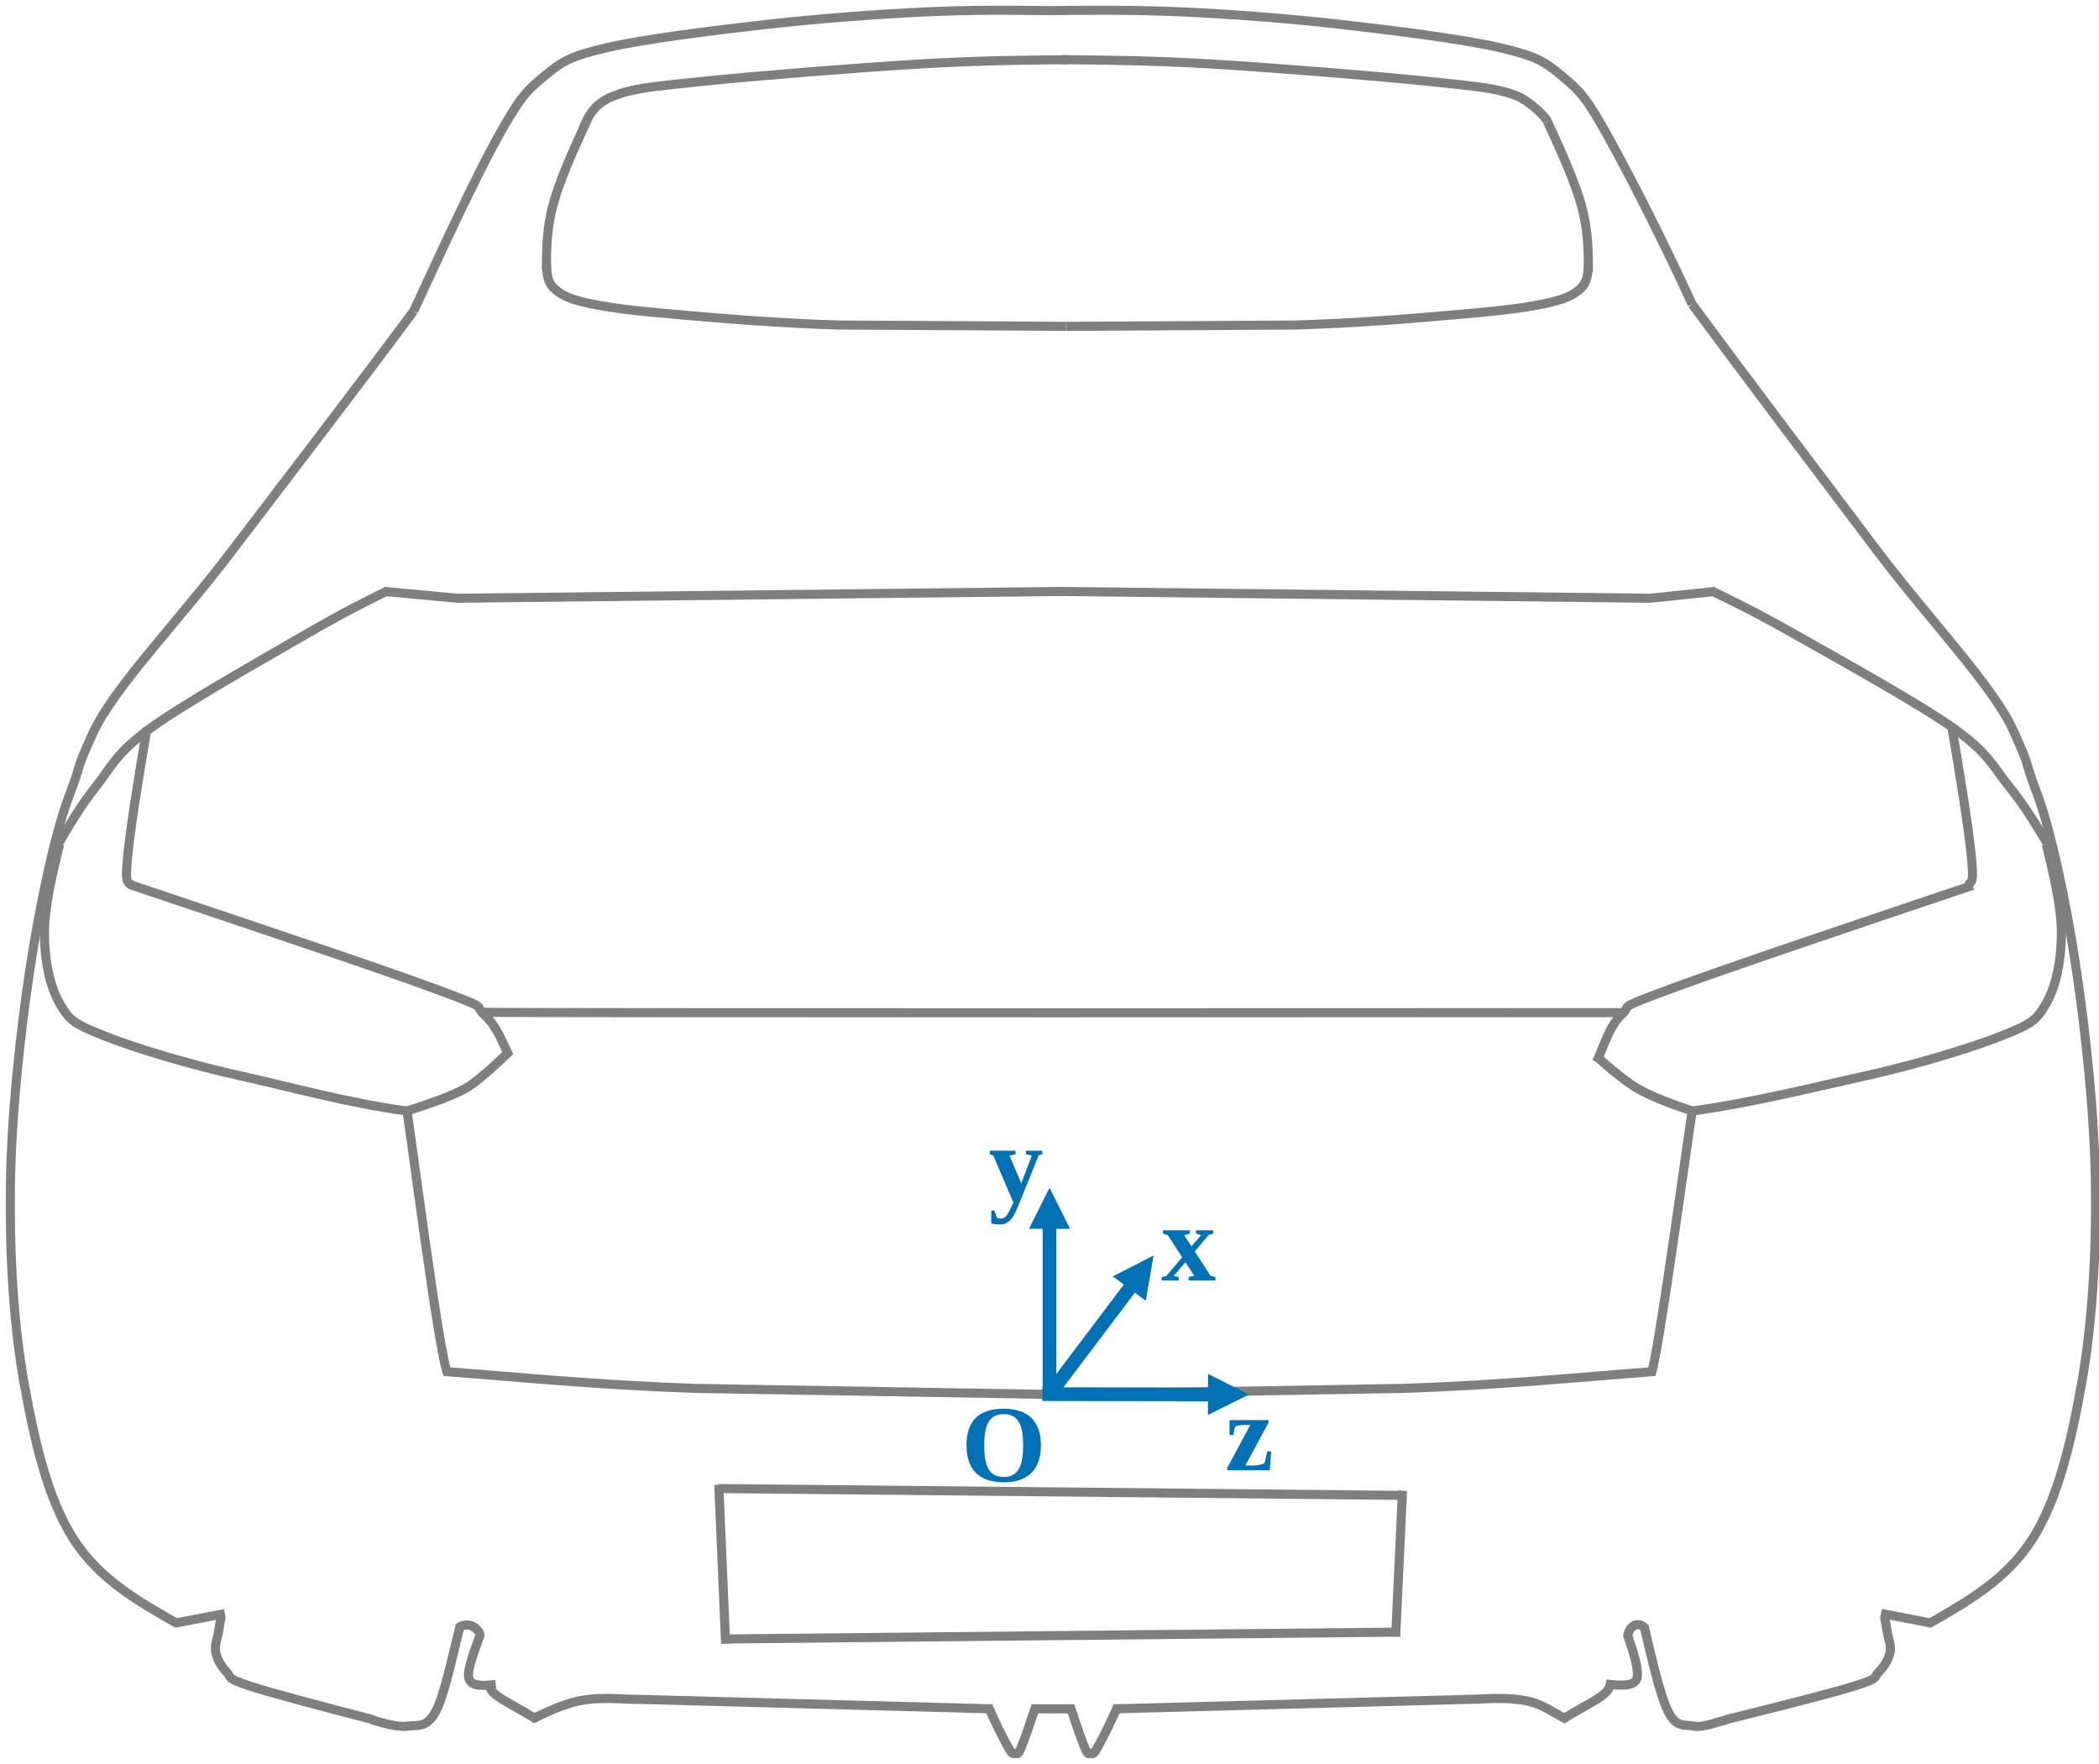
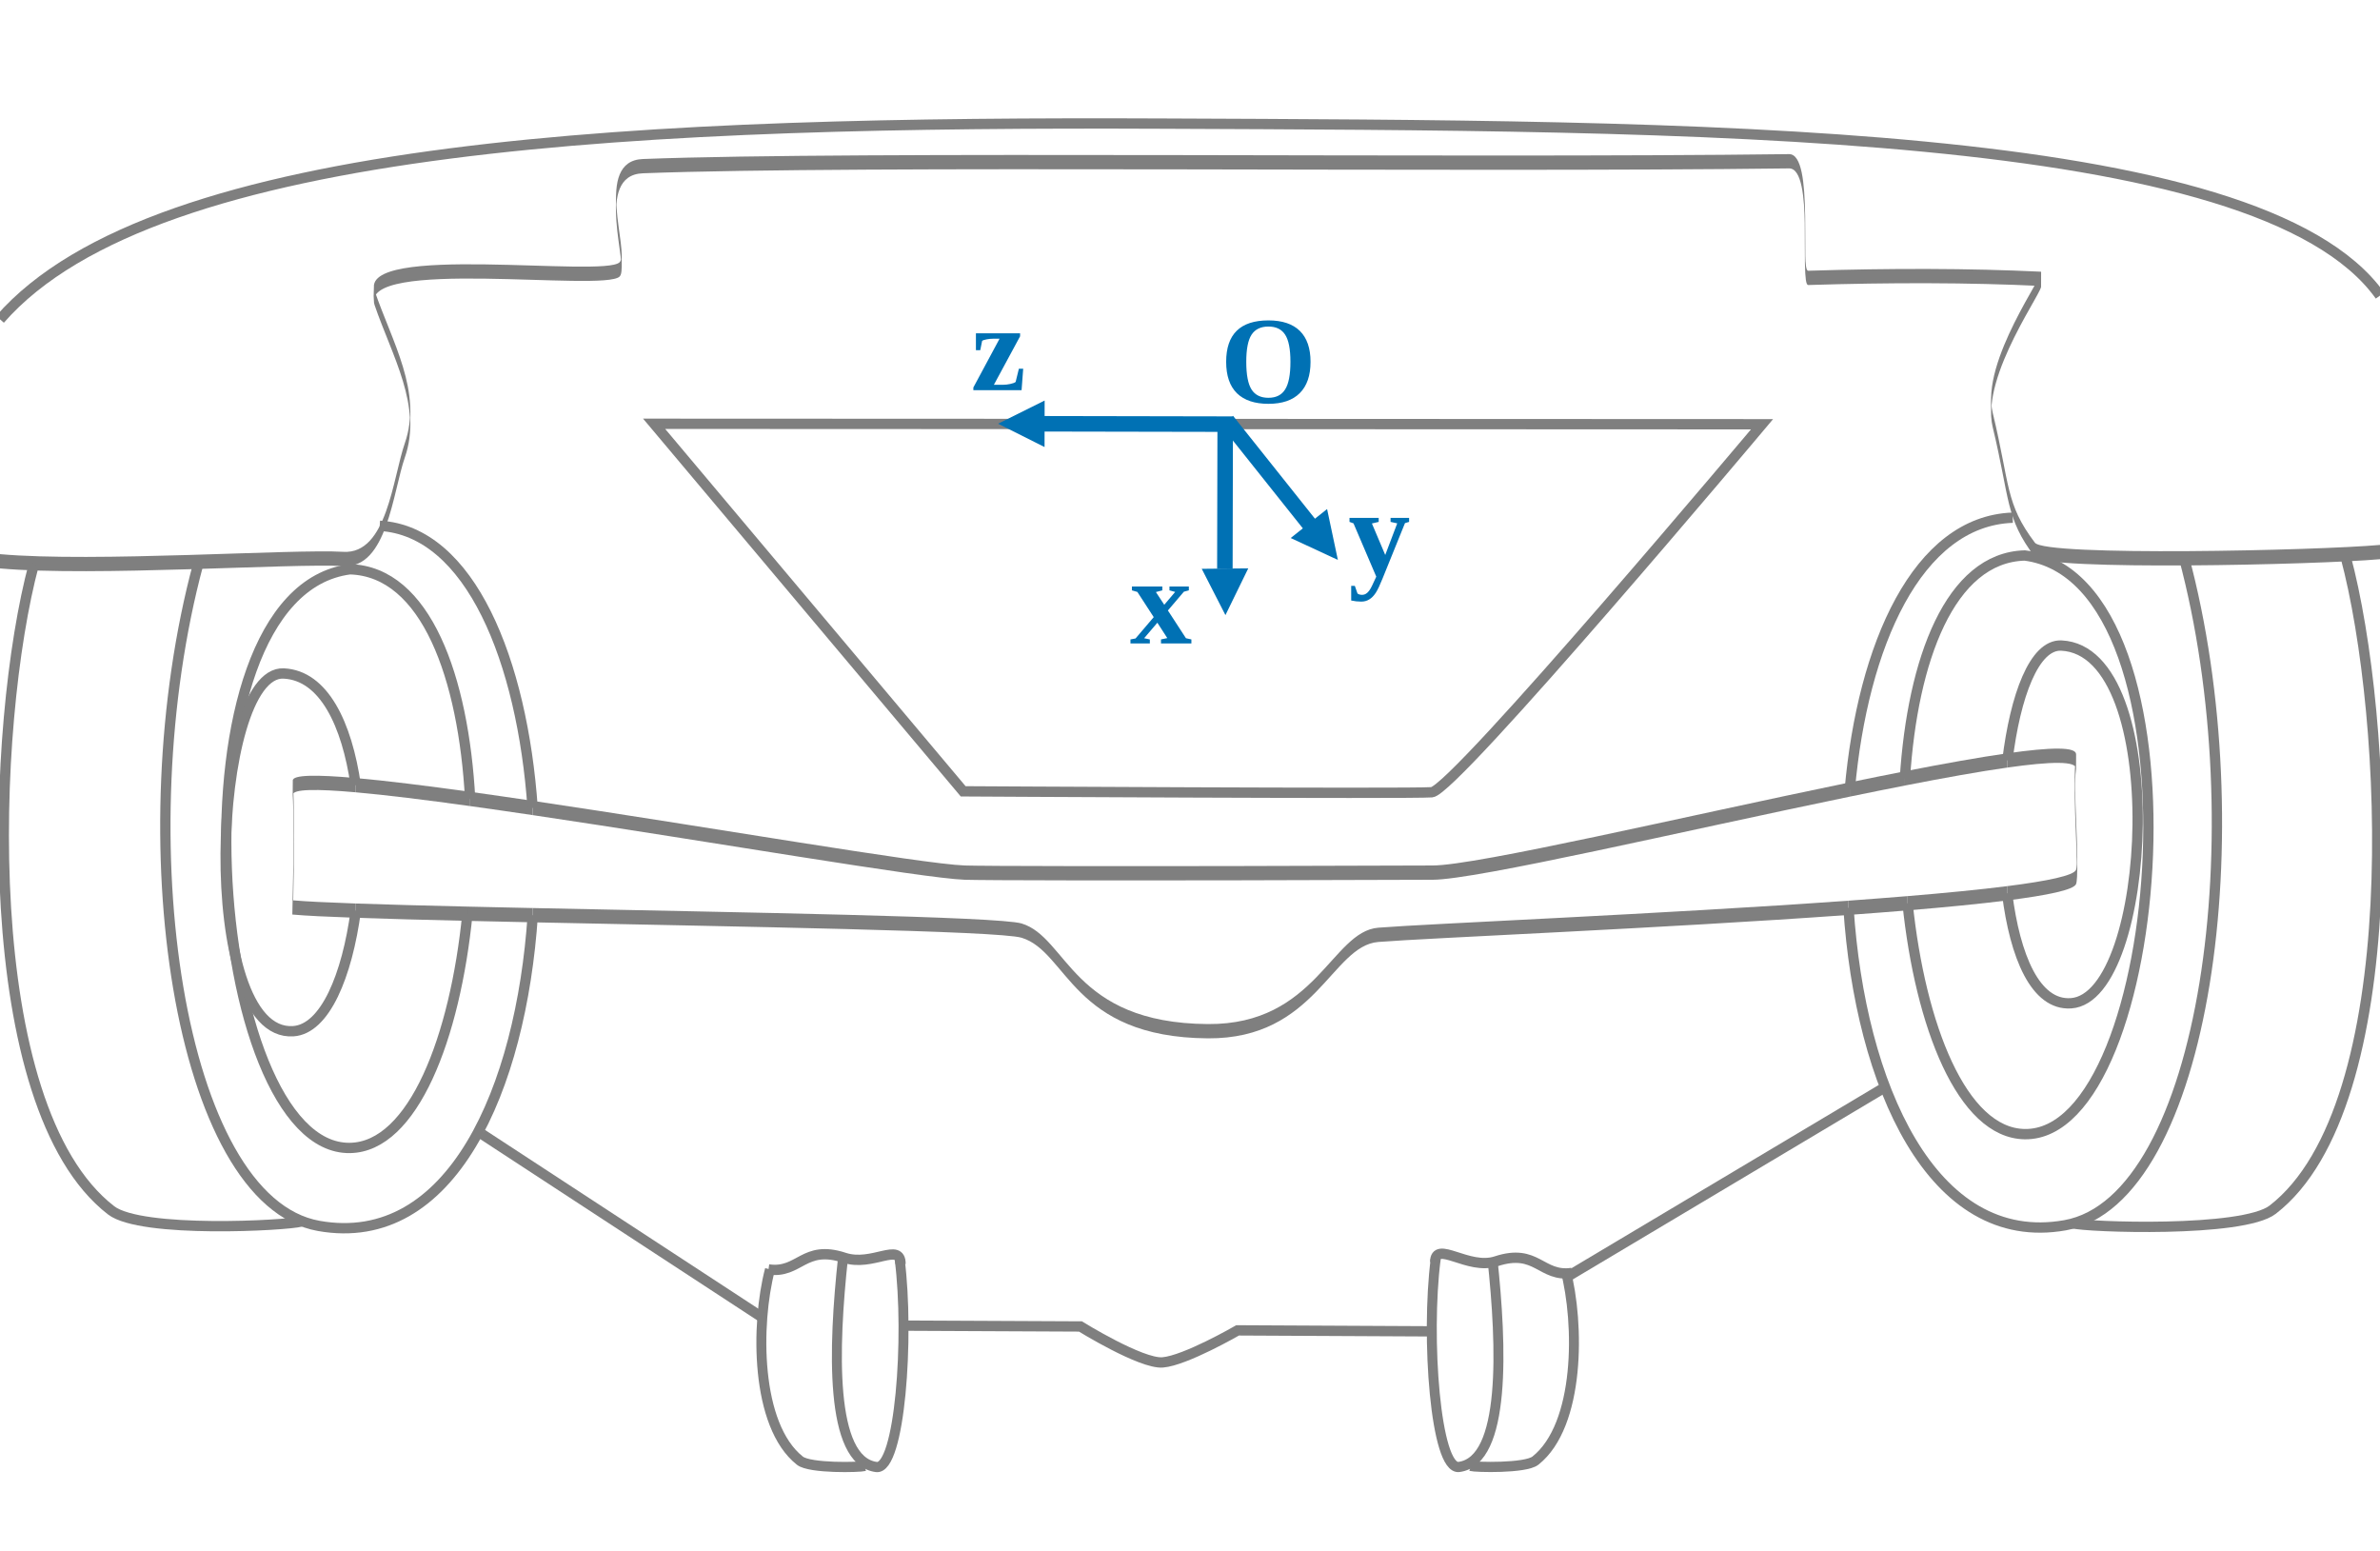
- <svg xmlns="http://www.w3.org/2000/svg" width="100%" height="100%" viewBox="0 0 307 258" version="1.1" xml:space="preserve" style="fill-rule:evenodd;clip-rule:evenodd;stroke-miterlimit:8;">
-   <g transform="matrix(1,0,0,1,-420,-247)">
-     <path d="M445.994,484.5C440.243,481.233 434.491,477.967 430.747,472.1C427.002,466.233 425.062,457.9 423.524,449.3C421.986,440.7 421.384,430.533 421.518,420.5C421.652,410.467 422.889,398.633 424.327,389.1C425.764,379.567 428.005,368.9 430.145,363.3C432.285,357.7 430.613,360.833 433.555,354.3C436.498,347.767 445.994,338 453.818,327.7C461.642,317.4 471.74,304.3 480.5,292.5" style="fill:none;stroke:rgb(127,127,127);stroke-width:1.33px;" />
-     <path d="M480.5,292.5C485.026,282.718 489.553,272.935 492.726,267.216C495.9,261.497 496.869,260.394 499.541,258.186C502.213,255.979 503.316,255.243 508.761,253.973C514.206,252.702 524.495,251.431 532.211,250.561C539.928,249.692 548.179,249.09 555.06,248.755C561.942,248.421 568.222,248.488 573.5,248.555" style="fill:none;stroke:rgb(127,127,127);stroke-width:1.33px;" />
-     <g transform="matrix(1,0,0,1,2.42253,-28.7676)">
-       <path d="M573.5,323.5L540.188,323.304C530.646,323.011 522.301,322.261 516.251,321.739C510.2,321.217 506.809,320.793 503.883,320.174C500.958,319.554 499.761,318.967 498.697,318.022C497.633,317.076 497.567,315.788 497.5,314.5" style="fill:none;stroke:rgb(127,127,127);stroke-width:1.33px;" />
+ <svg xmlns="http://www.w3.org/2000/svg" width="100%" height="100%" viewBox="0 0 307 200" version="1.1" xml:space="preserve" style="fill-rule:evenodd;clip-rule:evenodd;stroke-miterlimit:8;">
+   <g transform="matrix(1,0,0,0.775194,-420,-191.473)">
+     <g id="Coordinate-system">
+         </g>
+     <g transform="matrix(-0.0254211,0,0,0.997976,432.215,48.4778)">
+       <path d="M-11596.1,290.961C-11280,291.901 -9898.3,292.908 -9844.99,290.593C-9693.68,284.021 -9719.31,280.971 -9630.95,268.951C-9567.51,260.32 -9905.12,245.457 -9874.6,245.409C-9509.89,244.833 -9112.15,244.824 -8694.66,245.253C-8650.33,245.298 -8727.45,225.755 -8597.5,225.81C-6910.24,226.527 -3871.13,225.247 -2781.45,226.625C-2528.99,226.944 -2716.64,242.138 -2663.44,243.842C-2582.22,246.444 -1337.04,240.584 -1420.6,248.621C-1508.32,257.057 -1663.98,265.459 -1573.9,273.981C-1512.41,279.797 -1483.85,292.545 -1262.03,292.111C-1004.74,291.608 3.229,293.903 480.5,292.5" style="fill:none;stroke:rgb(127,127,127);stroke-width:2.38px;" />
    </g>
-     <g transform="matrix(1,0,0,1,2.42254,-29.0704)">
-       <path d="M503.5,293.5C501.5,297.883 499.5,302.233 498.5,305.9C497.5,309.567 497.5,312.617 497.5,315.5" style="fill:none;stroke:rgb(127,127,127);stroke-width:1.33px;" />
+     <g transform="matrix(-0.0254211,0,0,0.997976,432.215,48.4778)">
+       <path d="M-9703.9,347.851C-9564.92,348.429 -9392.01,348.984 -9198.93,349.51" style="fill:none;stroke:rgb(127,127,127);stroke-width:2.38px;" />
    </g>
-     <g transform="matrix(1,0,0,1,1.8169,-28.7676)">
-       <path d="M503.5,294.5C504.267,292.727 505.033,290.954 507.9,289.819C510.767,288.684 513.267,288.472 520.7,287.692C528.133,286.911 543.533,285.67 552.5,285.138C561.467,284.607 567.983,284.553 574.5,284.5" style="fill:none;stroke:rgb(127,127,127);stroke-width:1.33px;" />
+     <g transform="matrix(-0.0254211,0,0,0.997976,432.215,48.4778)">
+       <path d="M-9198.93,349.51C-9103.32,349.77 -9002.77,350.024 -8898.94,350.271" style="fill:none;stroke:rgb(127,127,127);stroke-width:2.38px;" />
    </g>
-     <path d="M445.603,484.397L452.884,482.998" style="fill:none;stroke:rgb(127,127,127);stroke-width:1.33px;" />
-     <path d="M474.5,498.5C467.258,496.616 460.016,494.733 456.452,493.569C452.889,492.404 453.935,492.336 453.118,491.514C452.3,490.692 451.744,489.596 451.548,488.637C451.352,487.678 451.81,486.616 451.94,485.76C452.071,484.904 452.202,484.202 452.333,483.5" style="fill:none;stroke:rgb(127,127,127);stroke-width:1.33px;" />
-     <path d="M487.331,484.67C486.123,489.359 484.978,495.114 483.664,497.441C482.35,499.769 481.142,499.263 479.615,499.465C478.088,499.667 475.886,498.964 474.279,498.5" style="fill:none;stroke:rgb(127,127,127);stroke-width:1.33px;" />
-     <g transform="matrix(1,0,0,1,0.769162,0.170152)">
-       <path d="M486.303,484.898C487.188,484.237 488.441,484.418 489.102,485.303C489.301,485.569 489.363,485.45 489.479,486.21" style="fill:none;stroke:rgb(127,127,127);stroke-width:1.33px;" />
+     <g transform="matrix(-0.0254211,0,0,0.997976,432.215,48.4778)">
+       <path d="M-8898.94,350.271C-7963.77,352.49 -6762.45,354.114 -6513.16,354.776C-6275.84,355.406 -6196.88,370.968 -5648.75,370.843C-4958.92,370.686 -4937.7,356.407 -4703.38,354.073C-4587.07,352.914 -3266.71,352.224 -2222.89,351.5" style="fill:none;stroke:rgb(127,127,127);stroke-width:2.38px;" />
    </g>
-     <path d="M490.248,486.05C489.385,488.519 488.183,491.438 488.615,492.583C489.047,493.727 490.773,493.547 492.5,493.368" style="fill:none;stroke:rgb(127,127,127);stroke-width:1.33px;" />
-     <path d="M498.5,498.5C496.7,497.327 494.067,496 492.9,495.167C491.733,494.333 491.7,493.932 491.5,493.5" style="fill:none;stroke:rgb(127,127,127);stroke-width:1.33px;" />
-     <path d="M497.83,498.46C499.673,497.493 502.348,496.286 504.515,495.81C506.682,495.334 509.084,495.374 511.509,495.5" style="fill:none;stroke:rgb(127,127,127);stroke-width:1.33px;" />
-     <path d="M565.048,496.938L511.5,495.5" style="fill:none;stroke:rgb(127,127,127);stroke-width:1.33px;" />
-     <path d="M564.5,496.5C565.5,498.799 566.633,501.098 567.3,502.265C567.967,503.431 567.9,503.466 568.5,503.5" style="fill:none;stroke:rgb(127,127,127);stroke-width:1.33px;" />
-     <path d="M571.5,496.5C570.603,499.198 569.706,501.896 569.206,502.938C568.706,503.98 568.603,503.367 568.5,502.754" style="fill:none;stroke:rgb(127,127,127);stroke-width:1.33px;" />
-     <path d="M494.5,401.5C493.593,399.719 492.687,397.098 490.874,395.452C489.06,393.805 492.183,394.78 483.621,391.621C475.059,388.462 456.809,382.367 439.03,376.386" style="fill:none;stroke:rgb(127,127,127);stroke-width:1.33px;" />
-     <path d="M439.242,376.5C438.537,375.927 438.302,376.009 438.678,372.175C439.054,368.342 440.23,360.855 441.5,353.5" style="fill:none;stroke:rgb(127,127,127);stroke-width:1.33px;" />
-     <path d="M428.5,370.5C430.153,367.669 431.806,364.839 434.054,362.008C436.302,359.178 436.93,357.189 441.988,353.516C447.045,349.843 458.649,343.306 464.401,339.97C470.153,336.634 473.327,335.067 476.5,333.5" style="fill:none;stroke:rgb(127,127,127);stroke-width:1.33px;" />
-     <g transform="matrix(1.02185,0,0,1,-10.4128,0)">
-       <path d="M476.17,333.5L486.658,334.5L573.5,333.5" style="fill:none;stroke:rgb(127,127,127);stroke-width:1.33px;" />
+     <g transform="matrix(-0.0254211,0,0,0.997976,432.215,48.4778)">
+       <path d="M-2222.89,351.5C-2108.4,351.42 -1997.24,351.34 -1891.35,351.259" style="fill:none;stroke:rgb(127,127,127);stroke-width:2.38px;" />
    </g>
-     <path d="M428.708,370.5C427.604,375.061 426.5,379.623 426.5,383.495C426.5,387.367 427.27,391.239 428.708,393.733C430.147,396.227 430.716,396.687 435.132,398.459C439.548,400.231 447.645,402.692 455.206,404.365C462.768,406.039 470.634,408.27 479.5,409.5" style="fill:none;stroke:rgb(127,127,127);stroke-width:1.33px;" />
-     <path d="M479.5,409.5C482.521,408.526 485.542,407.551 488.042,406.218C490.092,405.125 494.5,400.796 494.5,400.796" style="fill:none;stroke:rgb(127,127,127);stroke-width:1.33px;" />
-     <g transform="matrix(1,0,0,1,9.00687,-24.9029)">
-       <path d="M648.488,420.014C648.488,420.014 483.606,420.093 481.716,419.953" style="fill:none;stroke:rgb(127,127,127);stroke-width:1.33px;" />
+     <g transform="matrix(-0.0254211,0,0,0.997976,432.215,48.4778)">
+       <path d="M-1891.35,351.259C-1674.93,351.094 -1480.58,350.924 -1324.96,350.744" style="fill:none;stroke:rgb(127,127,127);stroke-width:2.38px;" />
    </g>
-     <path d="M485.5,447.95C484.25,445.704 479.917,411.254 479.5,409.5" style="fill:none;stroke:rgb(127,127,127);stroke-width:1.33px;" />
-     <g transform="matrix(-1,-8.74228e-08,-8.74228e-08,1,726.5,291.5)">
-       <path d="M24.411,193C18.679,189.723 12.947,186.446 9.215,180.561C5.483,174.676 3.55,166.317 2.017,157.69C0.484,149.063 -0.115,138.865 0.018,128.8C0.151,118.736 1.384,106.866 2.817,97.303C4.25,87.739 6.483,77.04 8.615,71.422C10.748,65.805 9.082,68.948 12.014,62.394C14.947,55.84 24.377,46.11 32.208,35.711C40.039,25.312 50.269,11.837 59,0" style="fill:none;stroke:rgb(127,127,127);stroke-width:1.33px;" />
+     <g transform="matrix(-0.0254211,0,0,0.997976,432.215,48.4778)">
+       <path d="M-1324.96,350.744C-1180.63,350.577 -1069.62,350.401 -1005.25,350.211C-1012.71,340.627 -1010.84,333.145 -1005.25,330.256C-1003.36,329.273 -1125.38,329.243 -1324.55,329.825" style="fill:none;stroke:rgb(127,127,127);stroke-width:2.38px;" />
    </g>
-     <g transform="matrix(-1,-8.74228e-08,-8.74228e-08,1,667.5,248.5)">
-       <path d="M-0,43C4.507,33.218 9.014,24.435 12.174,18.716C15.334,12.998 16.299,11.894 18.96,9.686C21.621,7.479 22.718,6.743 28.14,5.472C33.562,4.202 43.807,2.931 51.49,2.061C59.174,1.192 67.157,0.59 74.242,0.255C81.327,-0.079 88.745,-0.012 94,0.055" style="fill:none;stroke:rgb(127,127,127);stroke-width:1.33px;" />
+     <g transform="matrix(-0.0254211,0,0,0.997976,432.215,48.4778)">
+       <path d="M-1324.55,329.825C-1478.96,330.276 -1679.75,331.096 -1905.1,332.124" style="fill:none;stroke:rgb(127,127,127);stroke-width:2.38px;" />
    </g>
-     <g transform="matrix(-1,-8.74228e-08,-8.74228e-08,1,652.317,285.732)">
-       <path d="M76.394,9L42.688,8.804C33.146,8.511 24.801,7.761 18.751,7.239C12.7,6.717 9.309,6.293 6.383,5.674C3.458,5.054 2.261,4.467 1.197,3.522C0.133,2.576 0.066,1.288 0,0" style="fill:none;stroke:rgb(127,127,127);stroke-width:1.33px;" />
+     <g transform="matrix(-0.0254211,0,0,0.997976,432.215,48.4778)">
+       <path d="M-1905.1,332.124C-2006.5,332.587 -2112.86,333.093 -2222.21,333.626" style="fill:none;stroke:rgb(127,127,127);stroke-width:2.38px;" />
    </g>
-     <g transform="matrix(-1,-8.74228e-08,-8.74228e-08,1,652.317,264.732)">
-       <path d="M6,0C4,4.383 2,8.733 1,12.4C0,16.067 0,19.117 0,22" style="fill:none;stroke:rgb(127,127,127);stroke-width:1.33px;" />
+     <g transform="matrix(-0.0254211,0,0,0.997976,432.215,48.4778)">
+       <path d="M-2222.21,333.626C-3112.23,337.965 -4200.09,344.155 -4414.93,344.405C-4496.23,344.499 -5168.18,344.603 -6789.36,344.405C-7013.93,344.377 -8057.86,336.293 -8905.59,330.548" style="fill:none;stroke:rgb(127,127,127);stroke-width:2.38px;" />
    </g>
-     <g transform="matrix(-1,-8.74228e-08,-8.74228e-08,1,646.317,255.732)">
-       <path d="M-0,9C0.35,8.19 2.843,5.935 4.4,5.319C7.267,4.184 9.767,3.972 17.2,3.191C24.633,2.411 40.033,1.17 49,0.638C57.967,0.106 64.483,0.053 71,0" style="fill:none;stroke:rgb(127,127,127);stroke-width:1.33px;" />
+     <g transform="matrix(-0.0254211,0,0,0.997976,432.215,48.4778)">
+       <path d="M-8905.59,330.548C-9001.92,329.895 -9095.71,329.273 -9185.48,328.695" style="fill:none;stroke:rgb(127,127,127);stroke-width:2.38px;" />
    </g>
-     <g transform="matrix(-1,-8.74228e-08,-8.74228e-08,1,701.5,483.5)">
-       <path d="M-1.013,0.911L6.385,-0.529" style="fill:none;stroke:rgb(127,127,127);stroke-width:1.33px;" />
+     <g transform="matrix(-0.0254211,0,0,0.997976,432.215,48.4778)">
+       <path d="M-9185.48,328.695C-9383.78,327.42 -9562.45,326.367 -9705.43,325.7" style="fill:none;stroke:rgb(127,127,127);stroke-width:2.38px;" />
    </g>
-     <g transform="matrix(-1,-8.74228e-08,-8.74228e-08,1,696.5,483.5)">
-       <path d="M24,15C16.443,13.116 8.886,11.233 5.168,10.069C1.449,8.904 2.541,8.836 1.688,8.014C0.835,7.192 0.255,6.096 0.05,5.137C-0.155,4.178 0.323,3.116 0.46,2.26C0.596,1.404 0.733,0.702 0.869,0" style="fill:none;stroke:rgb(127,127,127);stroke-width:1.33px;" />
+     <g transform="matrix(-0.0254211,0,0,0.997976,432.215,48.4778)">
+       <path d="M-9705.43,325.7C-9924.02,324.68 -10059.2,324.562 -10053.6,325.934C-10034.1,330.688 -10072.8,343.638 -10053.6,345.137C-10041.4,346.085 -9909.95,346.994 -9703.9,347.851" style="fill:none;stroke:rgb(127,127,127);stroke-width:2.38px;" />
    </g>
-     <g transform="matrix(-1,-8.74228e-08,-8.74228e-08,1,672.5,485.5)">
-       <path d="M12.009,-0.548C10.894,4.141 9.672,9.614 8.459,11.941C7.246,14.269 6.115,13.67 4.721,13.965C3.522,14.219 1.32,13.371 -0.074,13" style="fill:none;stroke:rgb(127,127,127);stroke-width:1.33px;" />
+     <g transform="matrix(1,0,0,1.29,0,-66.47)">
+       <path d="M420,284.186C440.158,261.093 504.576,258.665 569.974,258.943C638.306,259.234 711.334,259.183 727,281.124" style="fill:none;stroke:rgb(127,127,127);stroke-width:1.33px;" />
    </g>
-     <g transform="matrix(-1,-8.74228e-08,-8.74228e-08,1,661.056,484.609)">
-       <path d="M0.441,0.583C1.028,-0.196 1.978,-0.194 2.563,0.588C2.803,0.91 2.954,1.331 2.991,1.782" style="fill:none;stroke:rgb(127,127,127);stroke-width:1.33px;" />
+     <g transform="matrix(1,0,0,1.29,0,-66.47)">
+       <path d="M445.568,315.749C436.111,350.936 442.985,397.885 461.118,401.112C478.243,404.16 487.222,383.41 488.723,361.036" style="fill:none;stroke:rgb(127,127,127);stroke-width:1.33px;" />
    </g>
-     <g transform="matrix(-1,-8.74228e-08,-8.74228e-08,1,659.5,486.5)">
-       <path d="M1.469,-0.391C0.605,2.078 -0.317,4.938 0.115,6.083C0.546,7.227 2.887,6.988 4.614,6.809" style="fill:none;stroke:rgb(127,127,127);stroke-width:1.33px;" />
+     <g transform="matrix(1,0,0,1.29,0,-66.47)">
+       <path d="M488.706,347.208C487.38,328.269 480.665,311.489 468.982,310.817" style="fill:none;stroke:rgb(127,127,127);stroke-width:1.33px;" />
    </g>
-     <g transform="matrix(-1,-8.74228e-08,-8.74228e-08,1,655.5,493.5)">
-       <path d="M7,5C5.2,3.827 2.567,2.5 1.4,1.667C0.233,0.833 0.2,0.432 0,0" style="fill:none;stroke:rgb(127,127,127);stroke-width:1.33px;" />
+     <g transform="matrix(1,0,0,1.29,0,-66.47)">
+       <path d="M480.645,346.047C479.804,330.436 474.969,316.703 465.139,316.424C441.182,319.515 446.724,391.34 465.139,391.058C473.309,390.933 478.712,376.79 480.295,360.85" style="fill:none;stroke:rgb(127,127,127);stroke-width:1.33px;" />
    </g>
-     <g transform="matrix(-1,-8.74228e-08,-8.74228e-08,1,649.5,495.5)">
-       <path d="M0.366,3C2.209,2.033 3.848,0.786 6.015,0.31C8.182,-0.166 10.729,-0.126 13.154,0" style="fill:none;stroke:rgb(127,127,127);stroke-width:1.33px;" />
+     <g transform="matrix(-1,0,0,1.29,1146.31,-68.7671)">
+       <path d="M480.593,345.174C479.622,329.928 474.785,316.698 465.139,316.424C441.182,319.515 446.724,391.34 465.139,391.058C473.236,390.934 478.615,377.042 480.252,361.277" style="fill:none;stroke:rgb(127,127,127);stroke-width:1.33px;" />
    </g>
-     <g transform="matrix(-1,-8.74228e-08,-8.74228e-08,1,636.5,495.5)">
-       <path d="M53.654,1.438L0,0" style="fill:none;stroke:rgb(127,127,127);stroke-width:1.33px;" />
+     <g transform="matrix(1,0,0,1.29,0,-66.47)">
+       <path d="M465.886,344.268C464.745,336.4 461.777,330.104 456.588,329.863C447.317,329.431 445.493,376.822 457.831,376C461.932,375.727 464.772,368.831 465.897,360.451" style="fill:none;stroke:rgb(127,127,127);stroke-width:1.33px;" />
    </g>
-     <g transform="matrix(-1,-8.74228e-08,-8.74228e-08,1,583.5,496.5)">
-       <path d="M0,0C1,2.299 2.133,4.598 2.8,5.765C3.467,6.931 3.4,6.966 4,7" style="fill:none;stroke:rgb(127,127,127);stroke-width:1.33px;" />
+     <g transform="matrix(1,0,0,1.29,229.307,-71.1166)">
+       <path d="M449.591,361.815C450.604,369.924 453.235,376.306 457.831,376C468.412,375.295 470.598,330.515 456.588,329.863C453.085,329.7 450.645,336.366 449.63,344.678" style="fill:none;stroke:rgb(127,127,127);stroke-width:1.33px;" />
    </g>
-     <g transform="matrix(-1,-8.74228e-08,-8.74228e-08,1,579.5,496.5)">
-       <path d="M3,0C2.103,2.698 1.206,5.395 0.706,6.438C0.206,7.48 0.103,6.867 0,6.254" style="fill:none;stroke:rgb(127,127,127);stroke-width:1.33px;" />
+     <g transform="matrix(1,0,0,1.29,0,-66.47)">
+       <path d="M424.377,315.749C418.832,336.383 416.982,385.695 434.328,399.099C438.213,402.101 457.037,401.065 458.852,400.548" style="fill:none;stroke:rgb(127,127,127);stroke-width:1.33px;" />
    </g>
-     <g transform="matrix(-1,-8.74228e-08,-8.74228e-08,1,576.567,496.5)">
-       <path d="M-0.577,0.438L5.642,0.438" style="fill:none;stroke:rgb(127,127,127);stroke-width:1.33px;" />
+     <g transform="matrix(0.332553,0,0,0.439387,382.864,314.668)">
+       <path d="M438.662,322.259C434.92,356.051 433.318,399.148 451.592,401.494C460.719,402.666 464.481,352.426 460.647,322.907" style="fill:none;stroke:rgb(127,127,127);stroke-width:3.86px;" />
    </g>
-     <g transform="matrix(-1,-8.74228e-08,-8.74228e-08,1,708.5,376.5)">
-       <path d="M55,25.824C54.093,24.043 53.187,20.598 51.374,18.952C49.56,17.305 52.683,18.28 44.121,15.121C35.559,11.962 17.779,5.981 0,0" style="fill:none;stroke:rgb(127,127,127);stroke-width:1.33px;" />
+     <g transform="matrix(0.332553,0,0,0.439387,378.745,314.668)">
+       <path d="M422.71,326.677C417.165,347.311 416.982,385.695 434.328,399.099C438.213,402.101 457.6,401.629 459.416,401.112" style="fill:none;stroke:rgb(127,127,127);stroke-width:3.86px;" />
    </g>
-     <g transform="matrix(-1,-8.74228e-08,-8.74228e-08,1,708.5,353.5)">
-       <path d="M0.742,23C0.037,22.427 -0.198,22.509 0.178,18.675C0.554,14.842 1.73,7.355 3,0" style="fill:none;stroke:rgb(127,127,127);stroke-width:1.33px;" />
+     <g transform="matrix(-0.332553,0,0,0.439387,758.374,314.659)">
+       <path d="M438.662,322.259C434.92,356.051 433.318,399.148 451.592,401.494C460.719,402.666 464.481,352.426 460.647,322.907" style="fill:none;stroke:rgb(127,127,127);stroke-width:3.86px;" />
    </g>
-     <g transform="matrix(-1,-8.74228e-08,-8.74228e-08,1,719.5,333.5)">
-       <path d="M0,37C1.687,34.169 3.375,31.339 5.669,28.508C7.964,25.678 8.605,23.689 13.769,20.016C18.932,16.343 30.777,9.806 36.649,6.47C42.521,3.134 45.76,1.567 49,0" style="fill:none;stroke:rgb(127,127,127);stroke-width:1.33px;" />
+     <g transform="matrix(-0.332553,0,0,0.439387,762.492,314.659)">
+       <path d="M422.71,326.677C417.165,347.311 416.982,385.695 434.328,399.099C438.213,402.101 457.6,401.629 459.416,401.112" style="fill:none;stroke:rgb(127,127,127);stroke-width:3.86px;" />
    </g>
-     <g transform="matrix(-1,-8.74228e-08,-8.74228e-08,1,671.5,333.5)">
-       <path d="M0.623,-0L10.158,1L97,0" style="fill:none;stroke:rgb(127,127,127);stroke-width:1.33px;" />
+     <g transform="matrix(-1,0,0,1.29,1147.49,-66.5772)">
+       <path d="M445.821,314.818C436.365,350.005 442.985,397.885 461.118,401.112C478.294,404.169 487.563,382.924 489.052,360.168" style="fill:none;stroke:rgb(127,127,127);stroke-width:1.33px;" />
    </g>
-     <g transform="matrix(-1,-8.74228e-08,-8.74228e-08,1,721.5,370.5)">
-       <path d="M2.208,0C1.104,4.561 0,9.123 0,12.995C0,16.867 0.77,20.739 2.208,23.233C3.647,25.727 4.216,26.187 8.632,27.959C13.048,29.731 21.145,32.192 28.706,33.865C36.268,35.539 45.134,37.77 54,39" style="fill:none;stroke:rgb(127,127,127);stroke-width:1.33px;" />
+     <g transform="matrix(-1,0,0,1.29,1147.49,-66.5772)">
+       <path d="M488.883,344.91C487.226,326.352 480.196,310.283 467.867,309.854" style="fill:none;stroke:rgb(127,127,127);stroke-width:1.33px;" />
    </g>
-     <g transform="matrix(-1,-8.74228e-08,-8.74228e-08,1,667.5,401.5)">
-       <path d="M-0,8C2.819,7.026 5.639,6.051 7.972,4.718C10.306,3.385 14,0 14,0" style="fill:none;stroke:rgb(127,127,127);stroke-width:1.33px;" />
+     <g transform="matrix(-1,0,0,1.29,1147.49,-66.5772)">
+       <path d="M424.942,314.818C419.397,335.452 416.982,385.695 434.328,399.099C438.213,402.101 458.37,401.362 460.186,400.845" style="fill:none;stroke:rgb(127,127,127);stroke-width:1.33px;" />
    </g>
-     <g transform="matrix(-1,-8.74228e-08,-8.74228e-08,1,661.5,447.95)">
-       <path d="M88,3L36.27,2.118C21.604,1.618 10.262,0.45 -0.54,-0.359" style="fill:none;stroke:rgb(127,127,127);stroke-width:1.33px;" />
+     <g transform="matrix(-1,-1.12775e-07,-8.74228e-08,1.29,524.367,456.609)">
+       <path d="M5.24,1.238C1.212,1.82 0.707,-2 -4.547,-0.267C-8.156,0.924 -11.794,-2.344 -11.794,0.539" style="fill:none;stroke:rgb(127,127,127);stroke-width:1.33px;" />
    </g>
-     <g transform="matrix(1,-8.74228e-08,8.74228e-08,1,485.5,447.95)">
-       <path d="M88,3L36.27,2.118C21.604,1.618 10.262,0.45 -0.54,-0.359" style="fill:none;stroke:rgb(127,127,127);stroke-width:1.33px;" />
+     <g transform="matrix(1,-1.12775e-07,8.74228e-08,1.29,617.54,457.196)">
+       <path d="M5.24,1.238C1.212,1.82 0.707,-2 -4.547,-0.267C-8.156,0.924 -12.41,-3.049 -12.41,-0.166" style="fill:none;stroke:rgb(127,127,127);stroke-width:1.33px;" />
    </g>
-     <g transform="matrix(-1,-8.74228e-08,-8.74228e-08,1,667.5,409.5)">
-       <path d="M6,38.45C5,36.204 0.333,1.754 0,0" style="fill:none;stroke:rgb(127,127,127);stroke-width:1.33px;" />
+     <g transform="matrix(1,-1.12775e-07,8.74228e-08,1.29,485.5,511.385)">
+       <path d="M32.867,-35.004L-3.324,-58.672" style="fill:none;stroke:rgb(127,127,127);stroke-width:1.33px;" />
    </g>
-     <g transform="matrix(1,0,0,1,1.62917,40.2158)">
-       <path d="M523.5,424.5L623.5,425.5" style="fill:none;stroke:rgb(127,127,127);stroke-width:1.33px;" />
+     <g transform="matrix(1,-1.12775e-07,8.74228e-08,1.29,485.5,511.385)">
+       <path d="M51.048,-33.975L73.866,-33.868C73.866,-33.868 81.708,-29.013 84.469,-29.232C87.398,-29.464 94.142,-33.365 94.142,-33.365L119.189,-33.239" style="fill:none;stroke:rgb(127,127,127);stroke-width:1.33px;" />
    </g>
-     <g transform="matrix(1,0,0,1,1.62917,40.2158)">
-       <path d="M524.5,446.5L622.5,445.5" style="fill:none;stroke:rgb(127,127,127);stroke-width:1.33px;" />
+     <g transform="matrix(1,-1.12775e-07,8.74228e-08,1.29,485.5,511.385)">
+       <path d="M18.876,-150.291L58.742,-102.888C58.742,-102.888 116.428,-102.549 119.189,-102.768C122.119,-103 161.788,-150.231 161.788,-150.231C161.788,-150.231 18.876,-150.291 18.876,-150.291Z" style="fill:none;stroke:rgb(127,127,127);stroke-width:1.33px;" />
    </g>
-     <g transform="matrix(1,0,0,1,1.62917,40.2158)">
-       <path d="M622.5,446.164L623.5,424.832" style="fill:none;stroke:rgb(127,127,127);stroke-width:1.33px;" />
+     <g transform="matrix(-1,-1.12775e-07,-8.74228e-08,1.29,657.182,505.268)">
+       <path d="M35.062,-35.516L-6.096,-60.058" style="fill:none;stroke:rgb(127,127,127);stroke-width:1.33px;" />
    </g>
-     <g transform="matrix(1,0,0,1,1.62917,40.2158)">
-       <path d="M524.5,447.189L523.5,423.937" style="fill:none;stroke:rgb(127,127,127);stroke-width:1.33px;" />
+     <g transform="matrix(0.782212,-0.803686,-0.623012,-1.00905,373.076,704.758)">
+       <path d="M344.78,90.331L347.78,84.331L350.78,90.331L344.78,90.331Z" style="fill:rgb(0,113,180);" />
    </g>
-     <g id="Coordinate-system" transform="matrix(1,0,0,1,-261.867,101.671)">
-       <g transform="matrix(-1,1.0092e-23,4.216e-22,1,1183.15,234.72)">
-         <g id="double-arrow-blue">
-           <g>
-             <path d="M344.78,90.331L347.78,84.331L350.78,90.331L344.78,90.331Z" style="fill:rgb(0,113,180);" />
-             <path d="M347.78,114.559L347.78,89.131" style="fill:none;stroke:rgb(0,113,180);stroke-width:2px;stroke-linejoin:round;stroke-miterlimit:1.5;" />
-           </g>
-         </g>
-       </g>
-       <g transform="matrix(-0.999655,0.0262246,0.0262247,0.999656,1180.67,221.657)">
-         <g id="double-arrow-blue1">
-           <g>
-             <g transform="matrix(0.948921,0.315514,-0.315514,0.948921,54.6995,-99.4005)">
-               <path d="M326.808,124.791L320.144,124.024L324.756,119.153L326.808,124.791Z" style="fill:rgb(0,113,180);" />
-             </g>
-             <g transform="matrix(0.948921,0.315514,-0.315514,0.948921,54.6995,-99.4005)">
-               <path d="M348.55,113.685C348.55,113.685 332.667,119.466 324.654,122.383" style="fill:none;stroke:rgb(0,113,180);stroke-width:2px;stroke-linejoin:round;stroke-miterlimit:1.5;" />
-             </g>
-           </g>
-         </g>
-       </g>
-       <g transform="matrix(0.707107,-0.707107,-0.707107,-0.707107,662.829,685.643)">
-         <g>
-           <g transform="matrix(1,0,0,1,7.80279,0.985386)">
-             <path d="M371.697,114.592L377.178,118.459L370.796,120.524L371.697,114.592Z" style="fill:rgb(0,113,180);" />
-           </g>
-           <path d="M359.848,115.843L379.091,118.534" style="fill:none;stroke:rgb(0,113,180);stroke-width:2px;stroke-linejoin:round;stroke-miterlimit:1.5;" />
-         </g>
-       </g>
-       <g transform="matrix(1,0,0,1,851.713,332.613)">
-         <text x="0px" y="0px" style="font-family:'TimesNewRomanPS-BoldMT', 'Times New Roman';font-weight:700;font-size:16px;fill:rgb(0,113,180);">x</text>
-       </g>
-       <g transform="matrix(1.11514,0,0,1.11514,861.05,360.371)">
-         <text x="0px" y="0px" style="font-family:'TimesNewRomanPS-BoldMT', 'Times New Roman';font-weight:700;font-size:14.348px;fill:rgb(0,113,180);">z</text>
-       </g>
-       <g transform="matrix(1,0,0,1,826.473,320.976)">
-         <text x="0px" y="0px" style="font-family:'TimesNewRomanPS-BoldMT', 'Times New Roman';font-weight:700;font-size:16px;fill:rgb(0,113,180);">y</text>
-       </g>
-       <g transform="matrix(1.12889,0,0,1.12889,822.45,361.971)">
-         <text x="0px" y="0px" style="font-family:'TimesNewRomanPS-BoldMT', 'Times New Roman';font-weight:700;font-size:14.173px;fill:rgb(0,113,180);">O</text>
-       </g>
+     <g transform="matrix(0.782212,-0.803686,-0.444842,-0.720482,357.196,679.037)">
+       <path d="M347.78,114.559L347.78,89.131" style="fill:none;stroke:rgb(0,113,180);stroke-width:2px;stroke-linejoin:round;stroke-miterlimit:1.5;" />
+     </g>
+     <g transform="matrix(0.940336,-0.438917,-0.340245,-1.21303,289.9,608.457)">
+       <path d="M326.808,124.791L320.144,124.024L324.756,119.153L326.808,124.791Z" style="fill:rgb(0,113,180);" />
+     </g>
+     <g transform="matrix(0.940336,-0.438917,-0.340245,-1.21303,289.9,608.457)">
+       <path d="M348.55,113.685C348.55,113.685 332.667,119.466 324.654,122.383" style="fill:none;stroke:rgb(0,113,180);stroke-width:2px;stroke-linejoin:round;stroke-miterlimit:1.5;" />
+     </g>
+     <g transform="matrix(-0.140749,1.27716,0.990046,0.181566,513.879,-153.884)">
+       <path d="M371.697,114.592L377.178,118.459L370.796,120.524L371.697,114.592Z" style="fill:rgb(0,113,180);" />
+     </g>
+     <g transform="matrix(-0.140749,1.27716,0.990046,0.181566,514.001,-164.029)">
+       <path d="M359.848,115.843L379.091,118.534" style="fill:none;stroke:rgb(0,113,180);stroke-width:2px;stroke-linejoin:round;stroke-miterlimit:1.5;" />
+     </g>
+     <g transform="matrix(1,0,0,1.29,565.758,354.052)">
+       <text x="0px" y="0px" style="font-family:'TimesNewRomanPS-BoldMT', 'Times New Roman';font-weight:700;font-size:16px;fill:rgb(0,113,180);">x</text>
+     </g>
+     <g transform="matrix(1.11514,0,0,1.43853,545.241,311.919)">
+       <text x="0px" y="0px" style="font-family:'TimesNewRomanPS-BoldMT', 'Times New Roman';font-weight:700;font-size:14.348px;fill:rgb(0,113,180);">z</text>
+     </g>
+     <g transform="matrix(1,0,0,1.29,593.918,342.641)">
+       <text x="0px" y="0px" style="font-family:'TimesNewRomanPS-BoldMT', 'Times New Roman';font-weight:700;font-size:16px;fill:rgb(0,113,180);">y</text>
+     </g>
+     <g transform="matrix(1.12889,0,0,1.45627,577.389,313.983)">
+       <text x="0px" y="0px" style="font-family:'TimesNewRomanPS-BoldMT', 'Times New Roman';font-weight:700;font-size:14.173px;fill:rgb(0,113,180);">O</text>
    </g>
  </g>
</svg>
